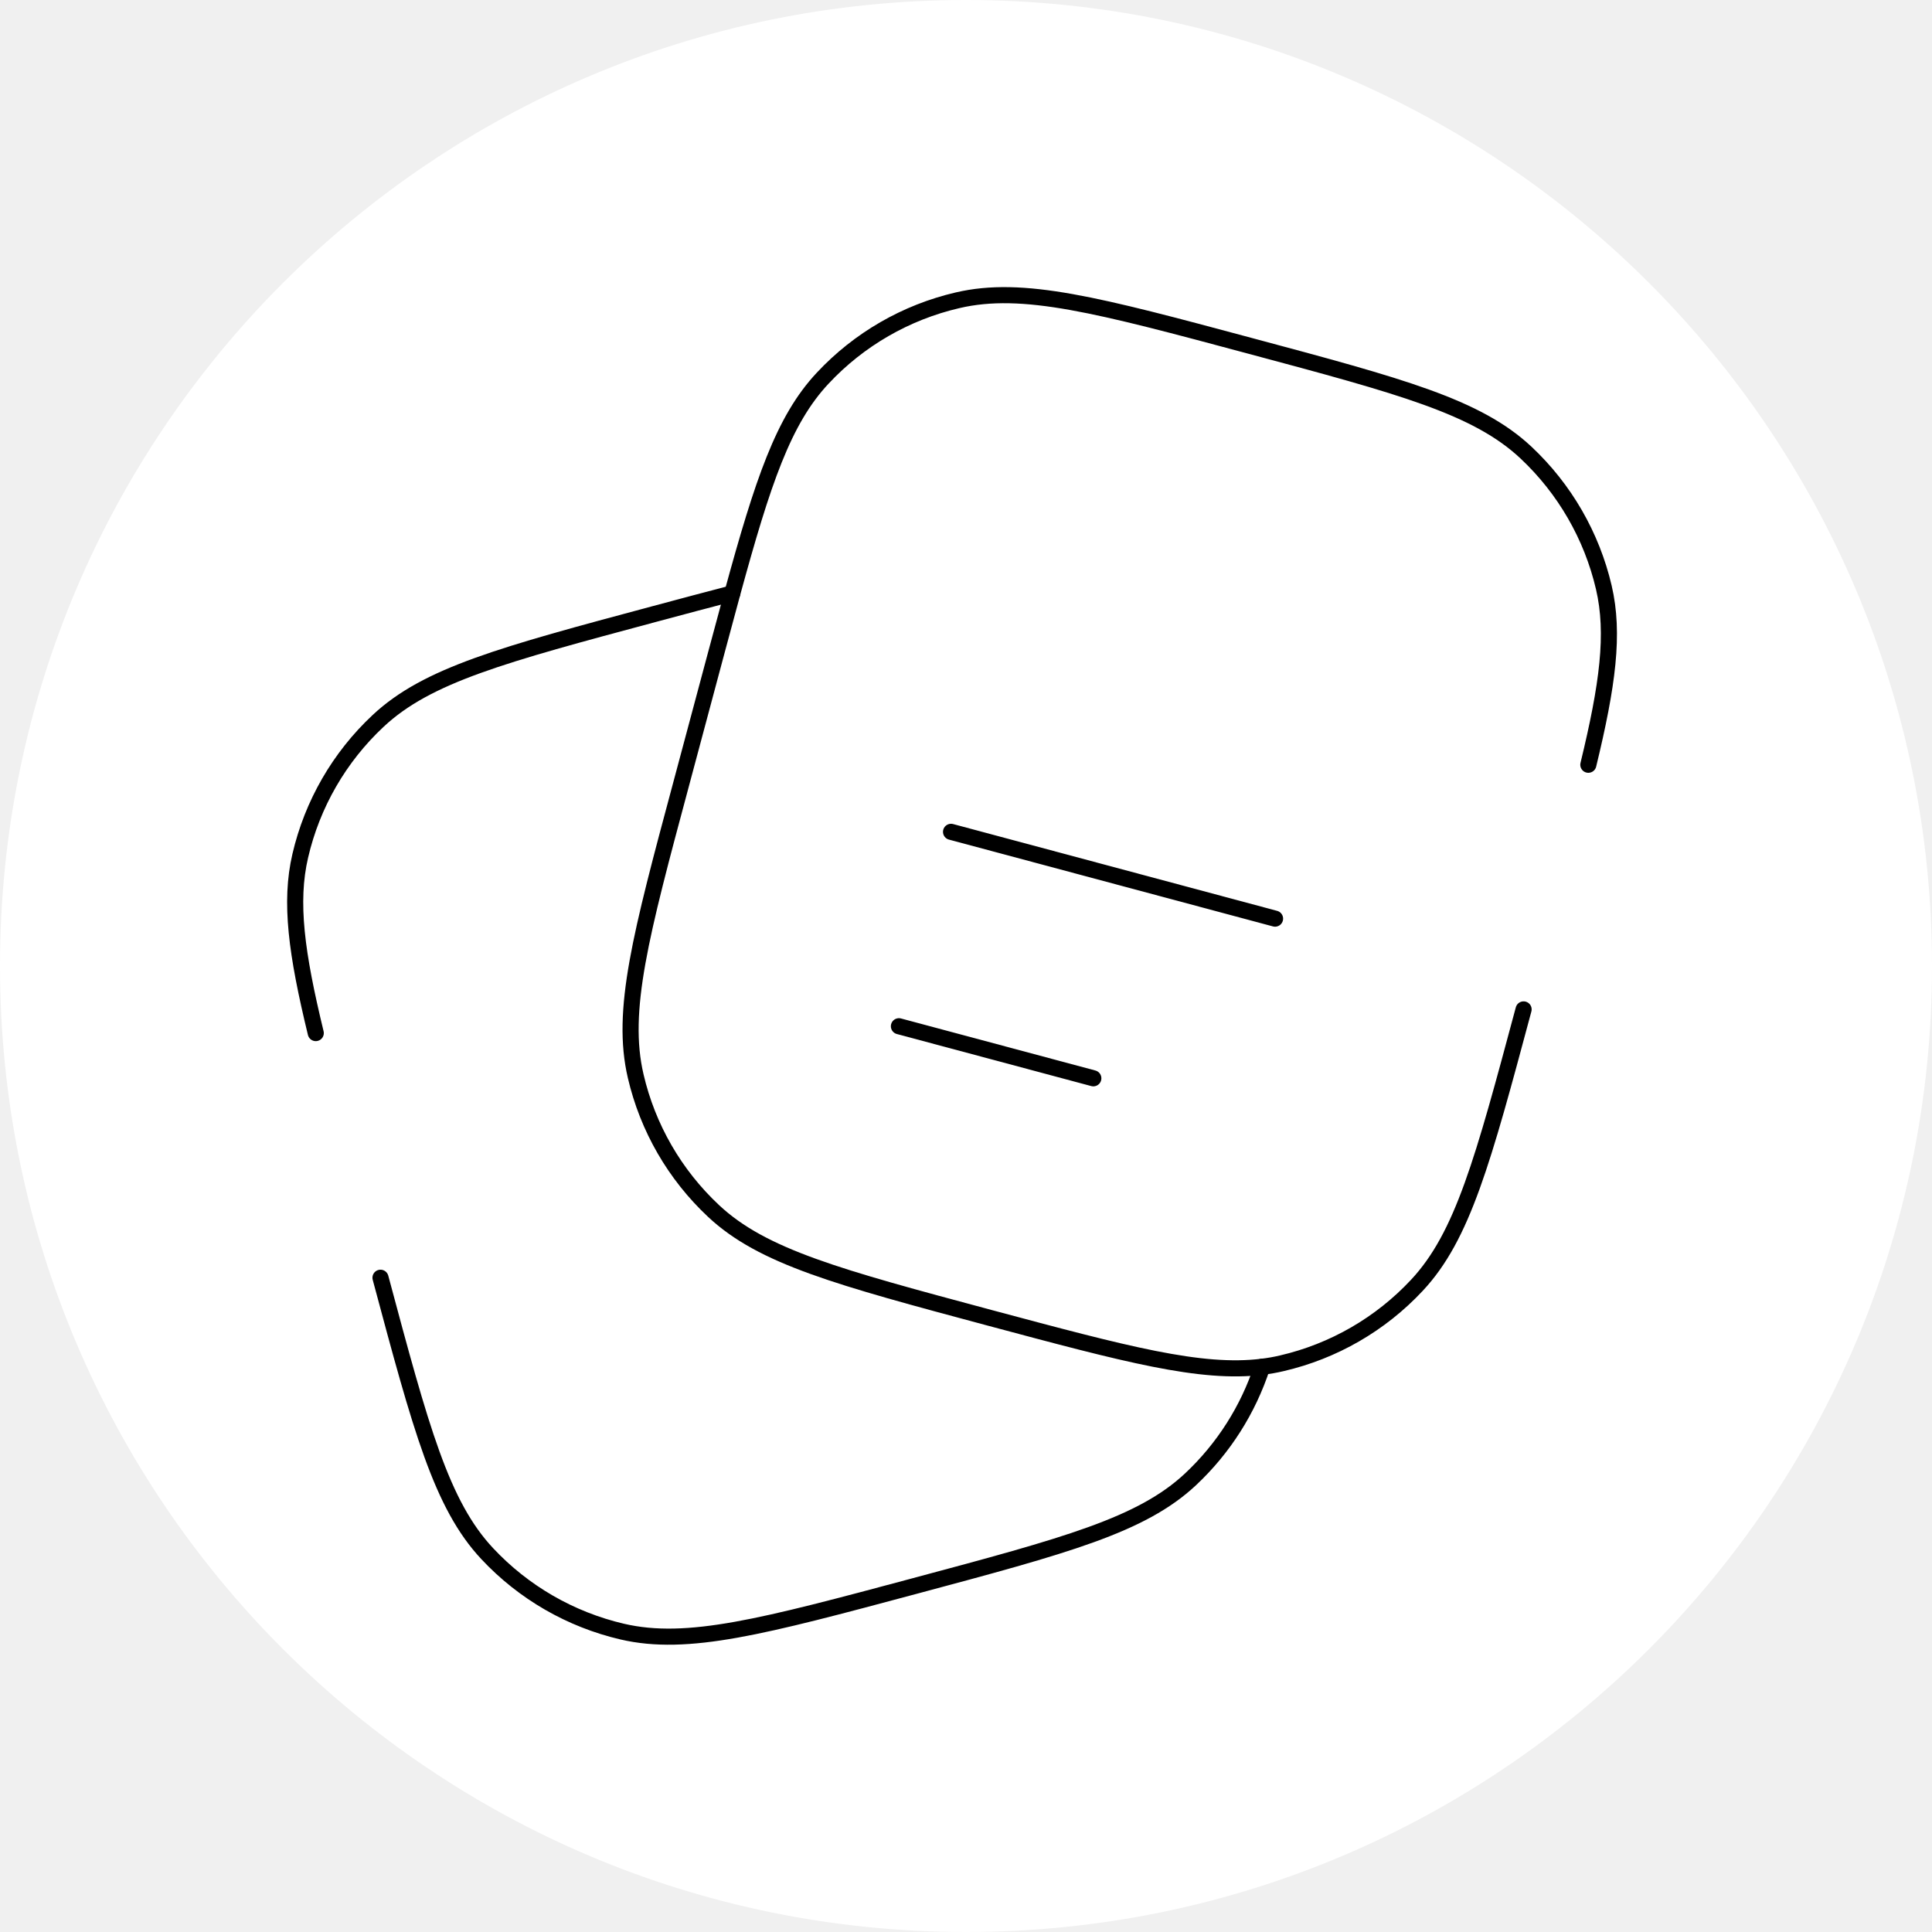
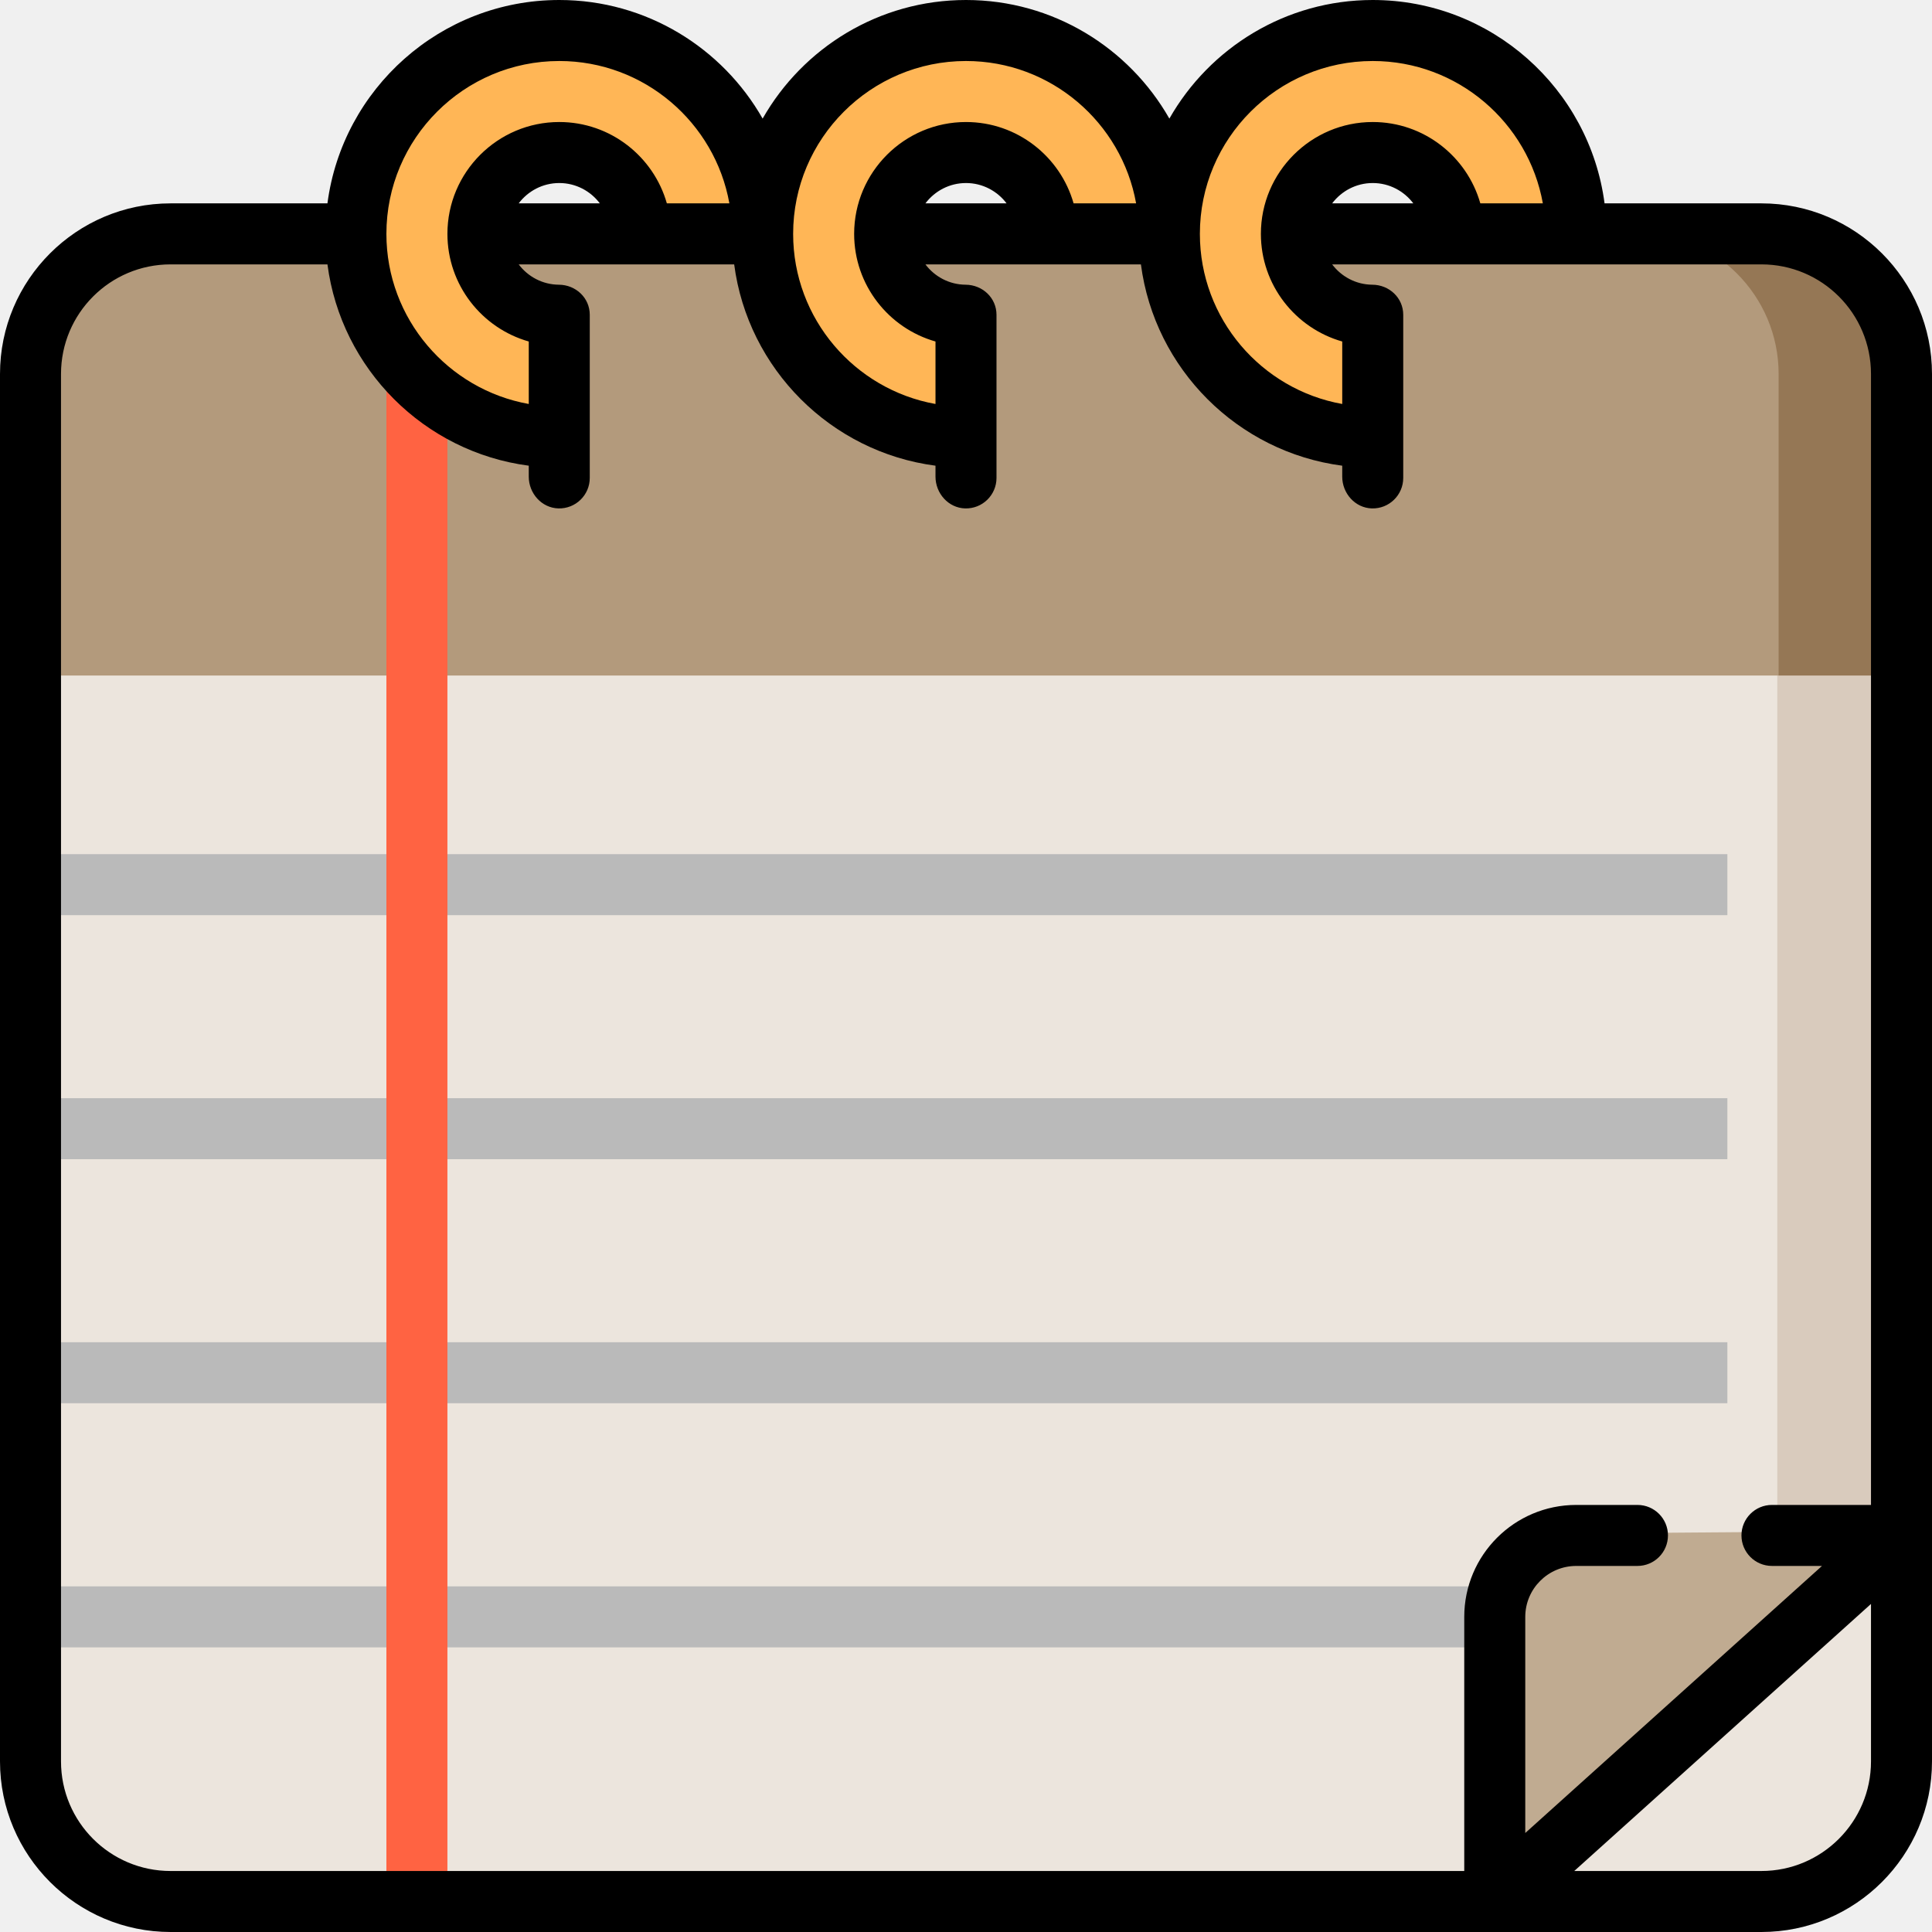
- <svg xmlns="http://www.w3.org/2000/svg" width="800px" height="800px" viewBox="-2.4 -2.4 28.80 28.80" fill="none">
-   <g id="SVGRepo_bgCarrier" stroke-width="0">
-     <rect x="-2.4" y="-2.4" width="28.80" height="28.80" rx="14.4" fill="#ffffff" strokewidth="0" />
-   </g>
+ <svg xmlns="http://www.w3.org/2000/svg" version="1.1" id="Layer_1" viewBox="0 0 512 512" xml:space="preserve" width="800px" height="800px" fill="#000000">
+   <g id="SVGRepo_bgCarrier" stroke-width="0" />
  <g id="SVGRepo_tracerCarrier" stroke-linecap="round" stroke-linejoin="round" />
  <g id="SVGRepo_iconCarrier">
-     <path d="M11.777 10L16.607 11.294" stroke="#000000" stroke-width="0.24" stroke-linecap="round" />
-     <path d="M11 12.898L13.898 13.674" stroke="#000000" stroke-width="0.24" stroke-linecap="round" />
-     <path d="M20.312 12.647C19.707 14.902 19.405 16.03 18.72 16.761C18.18 17.339 17.48 17.743 16.709 17.922C16.613 17.945 16.515 17.962 16.415 17.974C15.5 18.087 14.383 17.788 12.351 17.244C10.096 16.639 8.968 16.337 8.237 15.652C7.659 15.111 7.255 14.412 7.076 13.641C6.848 12.665 7.15 11.538 7.755 9.283L8.272 7.351C8.359 7.026 8.44 6.725 8.516 6.446C8.971 4.78 9.277 3.863 9.864 3.237C10.404 2.659 11.104 2.255 11.875 2.076C12.85 1.848 13.978 2.15 16.233 2.755C18.488 3.359 19.616 3.661 20.347 4.346C20.924 4.887 21.328 5.587 21.508 6.357C21.669 7.047 21.565 7.813 21.277 9" stroke="#000000" stroke-width="0.24" stroke-linecap="round" />
-     <path d="M3.272 16.647C3.876 18.902 4.179 20.03 4.864 20.761C5.404 21.338 6.104 21.742 6.875 21.922C7.85 22.149 8.978 21.847 11.233 21.243C13.488 20.639 14.616 20.337 15.347 19.652C15.84 19.19 16.206 18.613 16.415 17.974M8.516 6.445C8.164 6.536 7.777 6.64 7.351 6.754C5.096 7.359 3.968 7.661 3.237 8.346C2.659 8.886 2.255 9.586 2.076 10.357C1.915 11.047 2.019 11.813 2.307 13" stroke="#000000" stroke-width="0.24" stroke-linecap="round" stroke-linejoin="round" />
+     <path style="fill:#ECE5DD;" d="M45.208,61.44h421.583c20.768,0,37.664,16.896,37.664,37.663v367.688 c0,20.768-16.896,37.664-37.663,37.664H45.208c-20.767,0-37.663-16.896-37.663-37.663v-59.348V99.103 C7.545,78.336,24.441,61.44,45.208,61.44z" />
+     <path style="fill:#D9CBBD;" d="M470.995,99.103v315.148h23.655l9.805-8.553V99.103c0-20.767-16.896-37.663-37.663-37.663h-33.46 C454.099,61.44,470.995,78.336,470.995,99.103z" />
+     <g>
+       <path style="fill:#B39A7C;" d="M504.455,99.103c0-20.767-16.896-37.663-37.663-37.663H45.208 c-20.767,0-37.663,16.896-37.663,37.663v70.666v9.243h496.909V99.103z" />
+       <path style="fill:#B39A7C;" d="M7.545,99.103c0-20.767,16.896-37.663,37.663-37.663h421.583c20.768,0,37.664,16.896,37.664,37.663 v70.666v9.243H7.545V99.103z" />
+     </g>
+     <path style="fill:#957755;" d="M466.792,61.44H433.69c20.768,0,37.663,16.896,37.663,37.663v79.908h33.102V99.103 C504.455,78.336,487.559,61.44,466.792,61.44z" />
+     <g>
+       <rect x="8.084" y="226.358" style="fill:#BABABA;" width="449.687" height="16.168" />
+       <rect x="8.084" y="291.032" style="fill:#BABABA;" width="449.687" height="16.168" />
+       <rect x="8.084" y="355.705" style="fill:#BABABA;" width="449.687" height="16.168" />
+       <rect x="8.084" y="420.4" style="fill:#BABABA;" width="388.042" height="16.168" />
+     </g>
+     <g>
+       <path style="fill:#FFB656;" d="M354.186,115.549c-25.977-4.647-44.831-27.177-44.831-53.57c0-30.015,24.419-54.434,54.434-54.434 c26.393,0,48.923,18.853,53.57,44.831l1.815,10.142h-33.39l-1.779-6.267c-2.557-9.004-10.871-15.291-20.217-15.291 c-11.59,0-21.019,9.429-21.019,21.019c0,9.354,6.287,17.672,15.29,20.227l6.268,1.779v33.38L354.186,115.549z" />
+       <path style="fill:#FFB656;" d="M246.397,115.549c-25.977-4.647-44.831-27.177-44.831-53.57c0-30.015,24.419-54.434,54.434-54.434 c26.393,0,48.923,18.853,53.57,44.831l1.815,10.142h-33.39l-1.779-6.267C273.66,47.247,265.346,40.96,256,40.96 c-11.59,0-21.019,9.429-21.019,21.019c0,9.354,6.287,17.672,15.29,20.227l6.268,1.779v33.38L246.397,115.549z" />
+       <path style="fill:#FFB656;" d="M138.608,115.549c-25.977-4.647-44.831-27.177-44.831-53.57c0-30.015,24.419-54.434,54.434-54.434 c26.393,0,48.923,18.853,53.57,44.831l1.815,10.142h-33.39l-1.779-6.267c-2.557-9.004-10.871-15.291-20.217-15.291 c-11.59,0-21.019,9.429-21.019,21.019c0,9.354,6.287,17.672,15.29,20.227l6.268,1.779v33.38L138.608,115.549z" />
+     </g>
+     <path style="fill:#C0AB91;" d="M395.876,428.501c0-12.205,9.93-22.135,22.135-22.135l86.444-0.668l-109.442,98.757L395.876,428.501z " />
+     <rect x="102.4" y="99.845" style="fill:#FF6342;" width="16.168" height="404.609" />
+     <path d="M466.792,53.895h-41.568C421.248,23.527,395.224,0,363.789,0c-23.072,0-43.226,12.681-53.895,31.43 C299.226,12.681,279.072,0,256,0s-43.226,12.681-53.895,31.43C191.436,12.681,171.283,0,148.211,0 c-31.435,0-57.458,23.527-61.435,53.895H45.208C20.28,53.895,0,74.174,0,99.103v367.688C0,491.72,20.28,512,45.208,512h421.583 C491.72,512,512,491.72,512,466.792V99.103C512,74.174,491.72,53.895,466.792,53.895z M363.789,16.168 c22.501,0,41.251,16.311,45.082,37.726h-16.569c-3.529-12.426-14.971-21.558-28.512-21.558c-16.344,0-29.642,13.298-29.642,29.642 c0,13.543,9.13,24.994,21.558,28.522v16.56c-21.416-3.831-37.726-22.581-37.726-45.082 C317.979,36.718,338.529,16.168,363.789,16.168z M374.543,53.895h-21.507c2.461-3.265,6.358-5.389,10.753-5.389 C368.183,48.505,372.082,50.63,374.543,53.895z M256,16.168c22.501,0,41.251,16.311,45.082,37.726h-16.569 C280.983,41.469,269.542,32.337,256,32.337c-16.344,0-29.642,13.298-29.642,29.642c0,13.543,9.13,24.994,21.558,28.522v16.56 c-21.416-3.831-37.726-22.581-37.726-45.082C210.189,36.718,230.74,16.168,256,16.168z M266.753,53.895h-21.507 c2.461-3.265,6.358-5.389,10.753-5.389C260.393,48.505,264.292,50.63,266.753,53.895z M148.211,16.168 c22.501,0,41.251,16.311,45.082,37.726h-16.569c-3.529-12.426-14.971-21.558-28.512-21.558c-16.344,0-29.642,13.298-29.642,29.642 c0,13.543,9.13,24.994,21.558,28.522v16.56C118.711,103.23,102.4,84.48,102.4,61.979C102.4,36.718,122.95,16.168,148.211,16.168z M158.964,53.895h-21.507c2.461-3.265,6.359-5.389,10.753-5.389C152.604,48.505,156.503,50.63,158.964,53.895z M495.832,466.792 c0,16.012-13.027,29.04-29.04,29.04h-49.597l78.637-70.773V466.792z M495.832,398.821h-26.243c-4.465,0-8.084,3.62-8.084,8.084l0,0 c0,4.465,3.62,8.084,8.084,8.084h13.26l-78.638,70.775v-57.263c0-7.462,6.049-13.511,13.511-13.511h16.221 c4.465,0,8.084-3.62,8.084-8.084l0,0c0-4.465-3.62-8.084-8.084-8.084h-16.221c-16.392,0-29.68,13.288-29.68,29.68v67.331H45.208 c-16.038,0-29.04-13.002-29.04-29.04V99.103c0-16.038,13.002-29.04,29.04-29.04h41.568c3.629,27.719,25.631,49.721,53.35,53.35 v2.901c0,4.427,3.412,8.287,7.836,8.419c4.578,0.137,8.332-3.533,8.332-8.081V83.427c0-4.484-3.694-7.944-8.178-7.974 c-4.356-0.03-8.216-2.147-10.659-5.389h57.108c3.629,27.719,25.631,49.721,53.35,53.35v2.901c0,4.427,3.412,8.287,7.836,8.419 c4.578,0.137,8.332-3.533,8.332-8.081V83.427c0-4.484-3.694-7.944-8.178-7.974c-4.356-0.03-8.216-2.147-10.659-5.389h57.108 c3.629,27.719,25.631,49.721,53.35,53.35v2.901c0,4.427,3.412,8.287,7.836,8.419c4.578,0.137,8.332-3.533,8.332-8.081V83.427 c0-4.484-3.694-7.944-8.178-7.974c-4.356-0.03-8.216-2.147-10.659-5.389h113.756c16.038,0,29.04,13.002,29.04,29.04V398.821z" />
  </g>
</svg>
